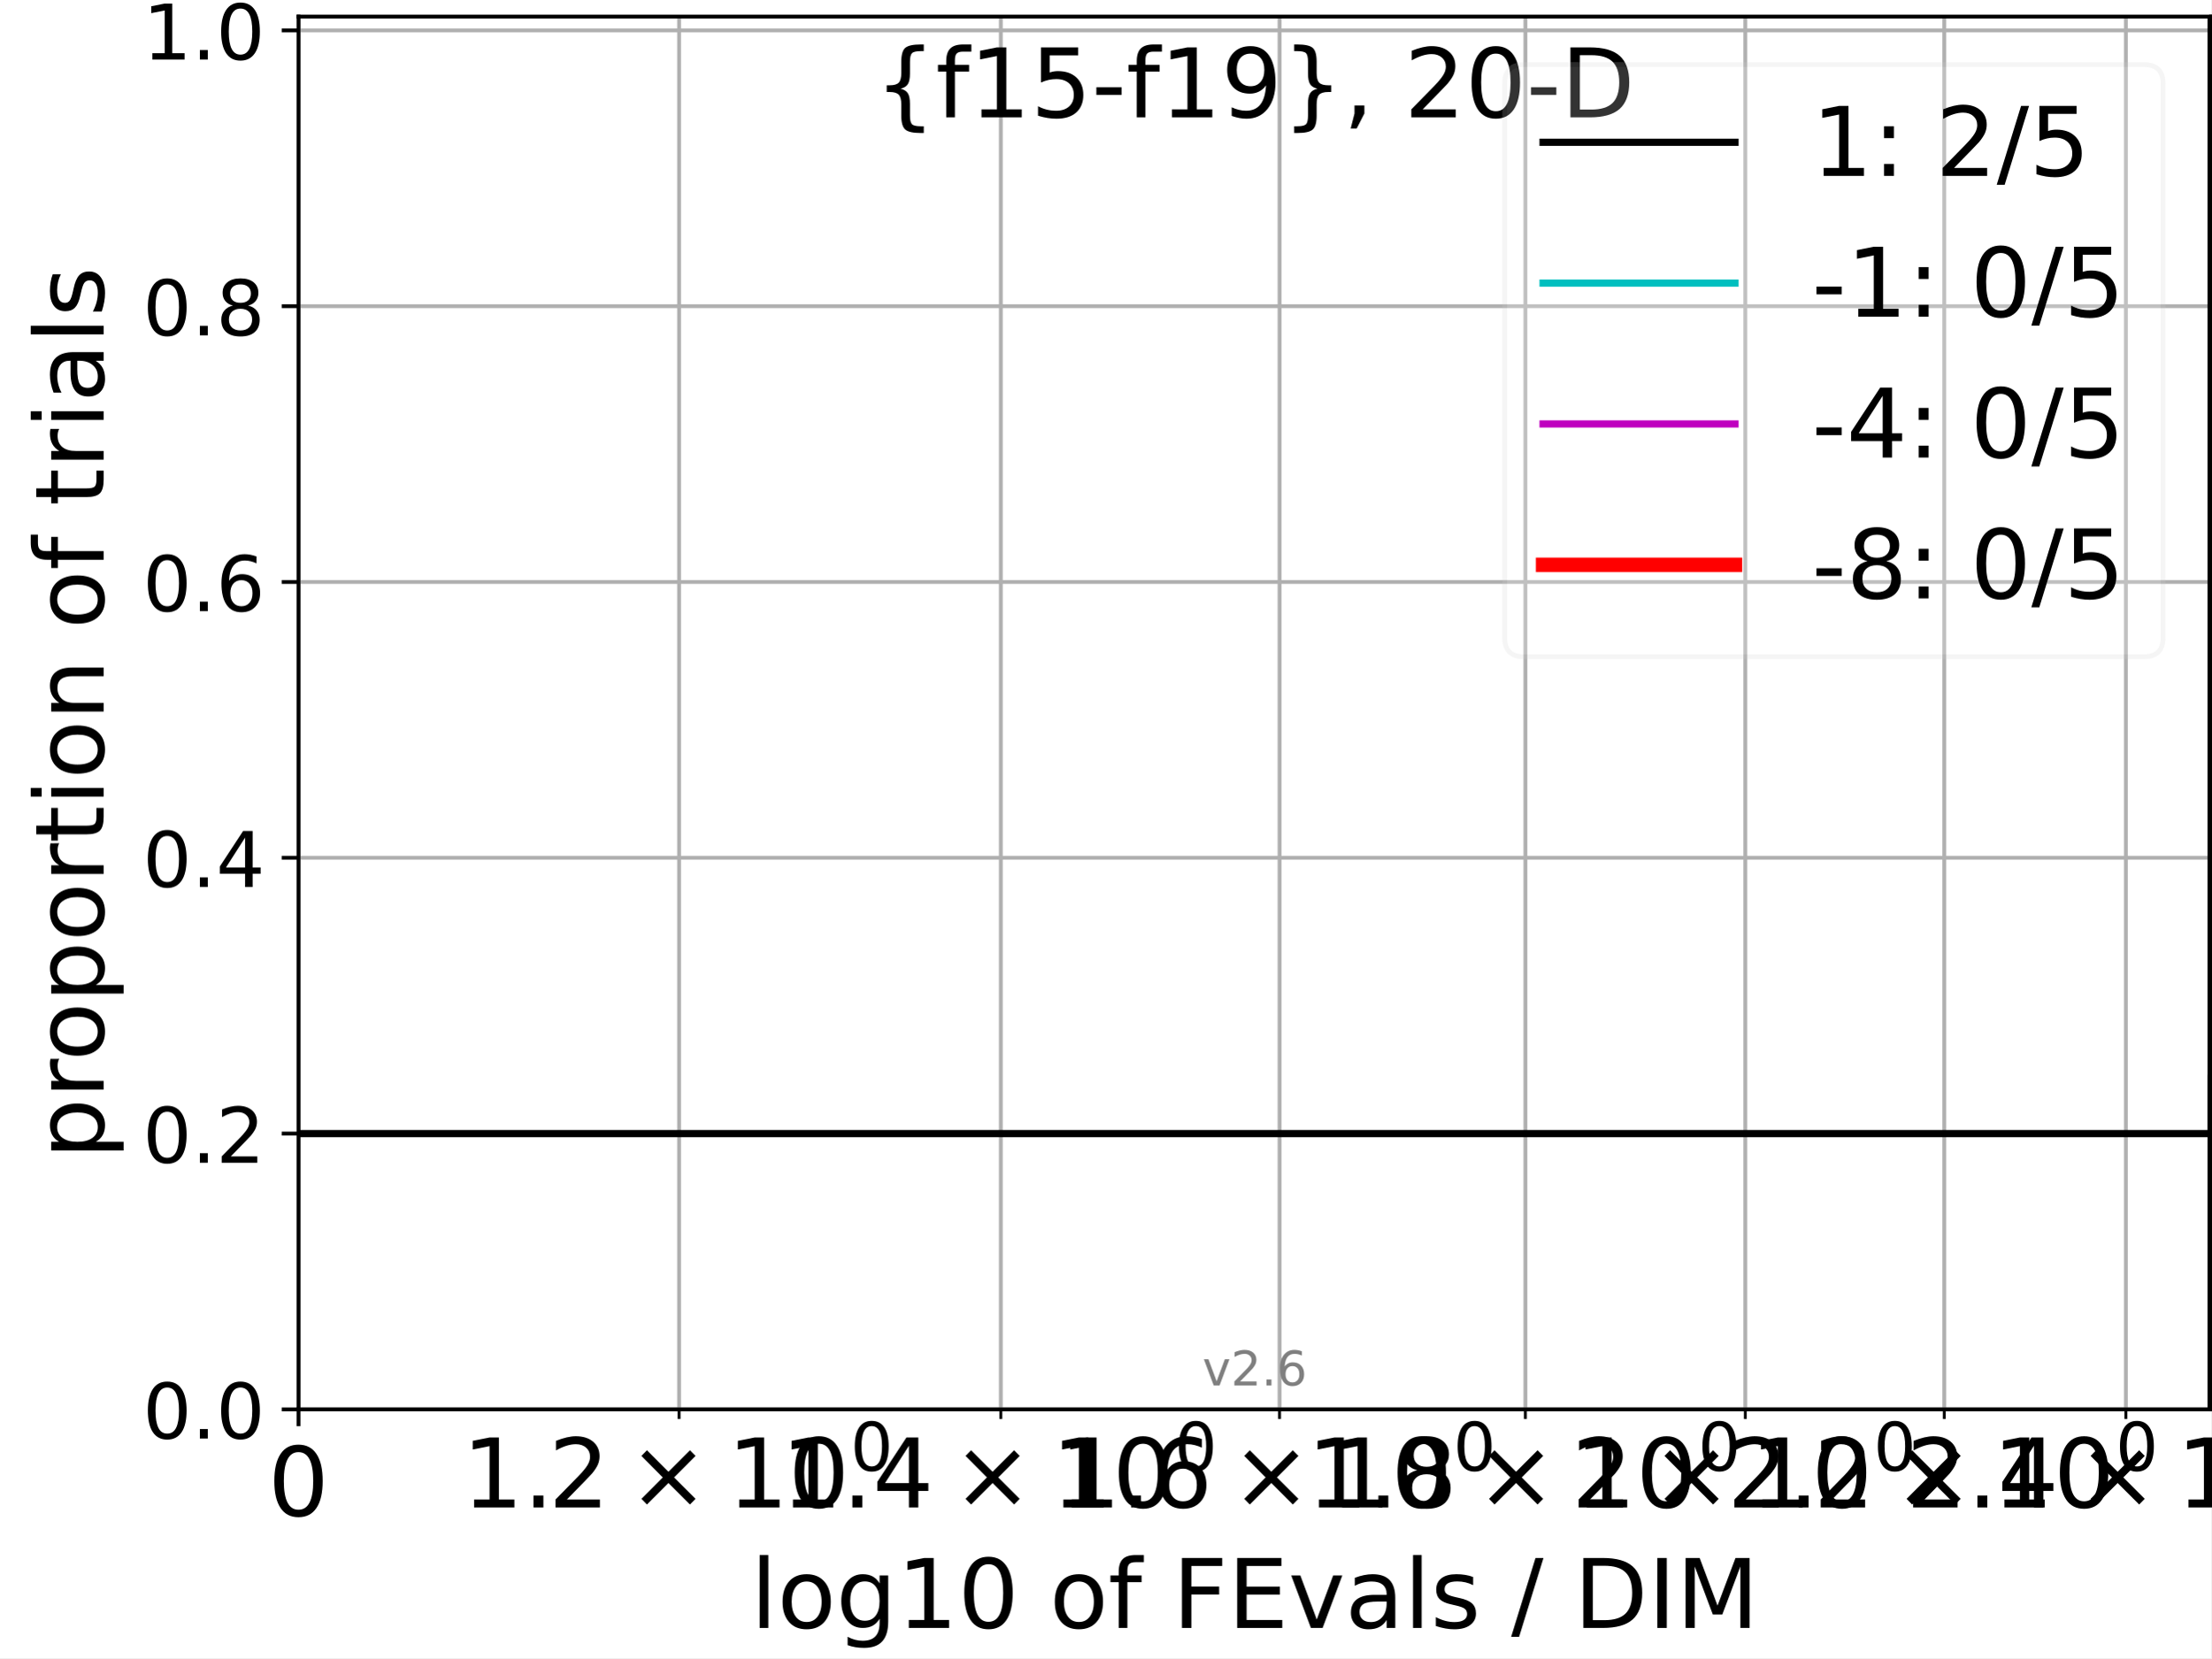
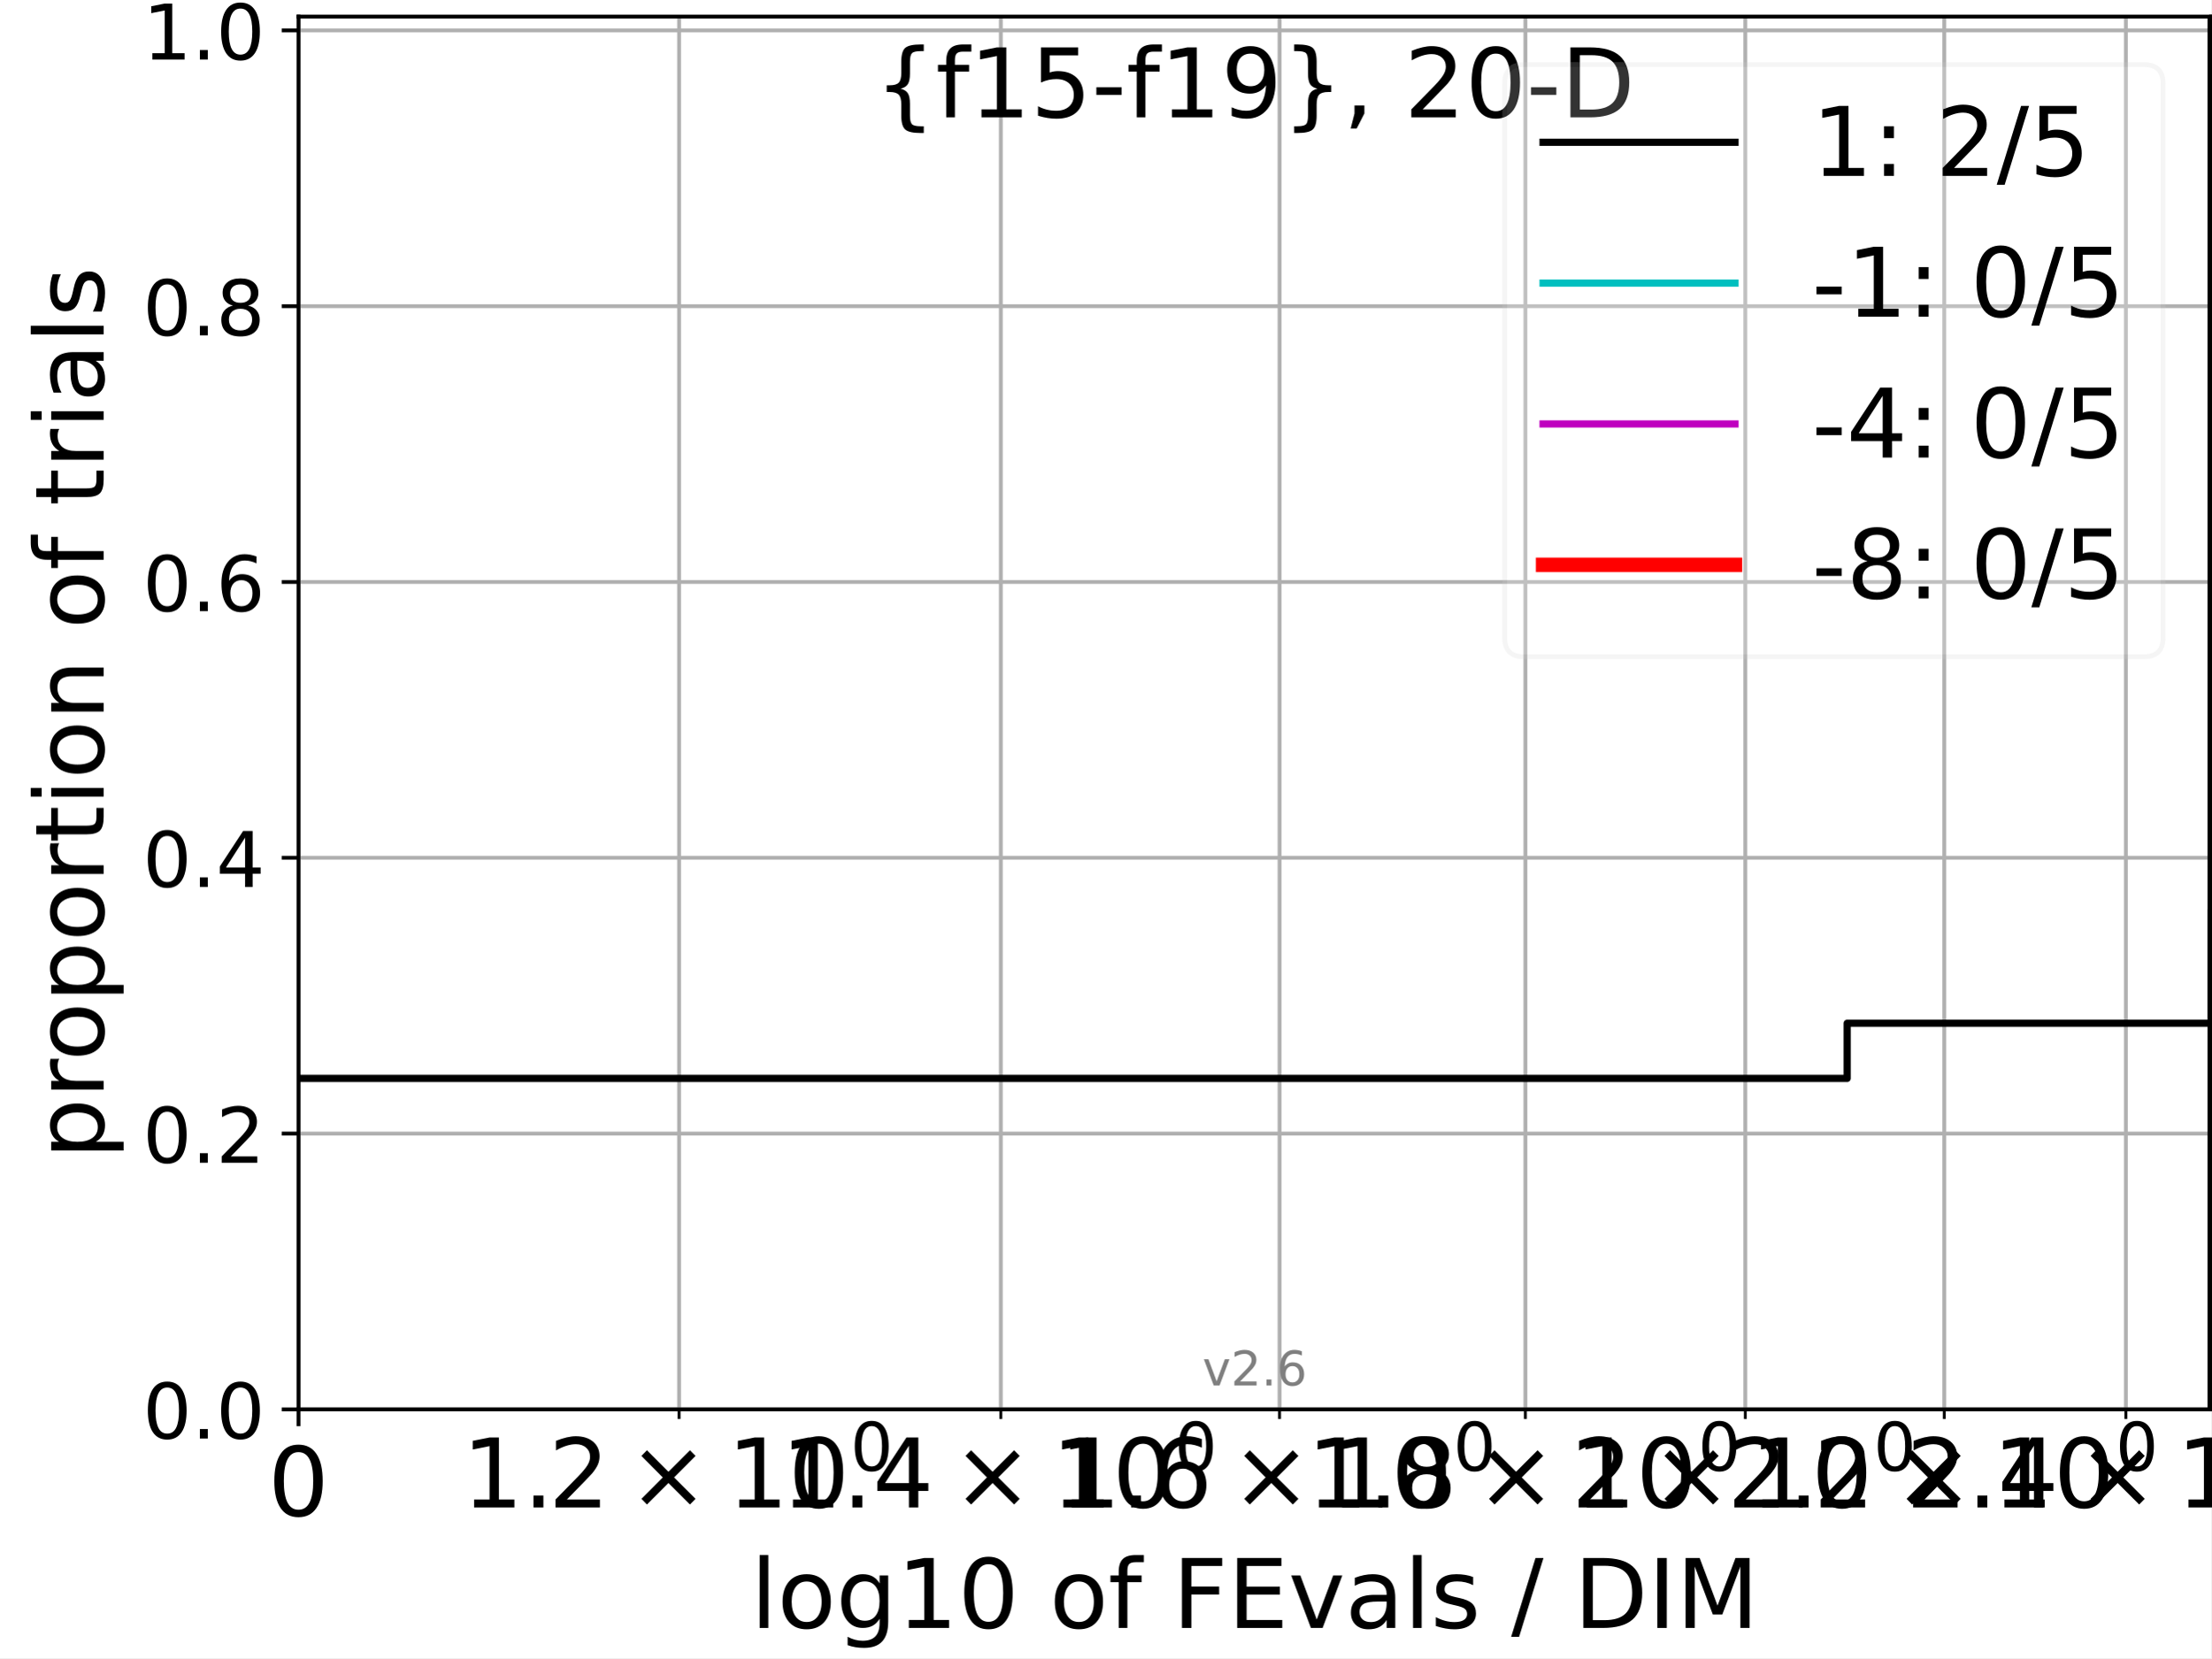
<svg xmlns="http://www.w3.org/2000/svg" xmlns:xlink="http://www.w3.org/1999/xlink" width="460.8pt" height="345.6pt" viewBox="0 0 460.8 345.6" version="1.1">
  <defs>
    <style type="text/css">*{stroke-linejoin: round; stroke-linecap: butt}</style>
  </defs>
  <g id="figure_1">
    <g id="patch_1">
      <path d="M 0 345.6  L 460.8 345.6  L 460.8 0  L 0 0  z " style="fill: #ffffff" />
    </g>
    <g id="axes_1">
      <g id="patch_2">
        <path d="M 62.208 293.76  L 460.8 293.76  L 460.8 3.456  L 62.208 3.456  z " style="fill: #ffffff" />
      </g>
      <g id="line2d_1" />
      <g id="line2d_2" />
      <g id="line2d_3" />
      <g id="line2d_4" />
      <g id="line2d_5" />
      <g id="line2d_6" />
      <g id="line2d_7" />
      <g id="line2d_8" />
      <g id="line2d_9">
-         <path d="M 0 0  " clip-path="url(#pc3b219ffd2)" style="fill: none; stroke: #f5deb3; stroke-width: 1.5; stroke-linecap: square" />
+         <path d="M 0 0  " clip-path="url(#p7eec017174)" style="fill: none; stroke: #f5deb3; stroke-width: 1.5; stroke-linecap: square" />
      </g>
      <g id="line2d_10" />
      <g id="line2d_11" />
      <g id="line2d_12" />
      <g id="line2d_13" />
      <g id="line2d_14" />
      <g id="line2d_15" />
      <g id="line2d_16" />
      <g id="line2d_17" />
      <g id="line2d_18" />
      <g id="line2d_19" />
      <g id="line2d_20" />
      <g id="line2d_21" />
      <g id="line2d_22" />
      <g id="line2d_23" />
      <g id="line2d_24">
-         <path d="M 0 0  " clip-path="url(#pc3b219ffd2)" style="fill: none; stroke: #f5deb3; stroke-width: 1.5; stroke-linecap: square" />
+         <path d="M 0 0  " clip-path="url(#p7eec017174)" style="fill: none; stroke: #f5deb3; stroke-width: 1.5; stroke-linecap: square" />
      </g>
      <g id="line2d_25">
-         <path clip-path="url(#pc3b219ffd2)" style="fill: none; stroke: #f5deb3; stroke-width: 1.5; stroke-linecap: square" />
+         <path clip-path="url(#p7eec017174)" style="fill: none; stroke: #f5deb3; stroke-width: 1.5; stroke-linecap: square" />
      </g>
      <g id="line2d_26">
-         <path clip-path="url(#pc3b219ffd2)" style="fill: none; stroke: #f5deb3; stroke-width: 1.5; stroke-linecap: square" />
+         <path clip-path="url(#p7eec017174)" style="fill: none; stroke: #f5deb3; stroke-width: 1.5; stroke-linecap: square" />
      </g>
      <g id="line2d_27" />
      <g id="line2d_28">
-         <path clip-path="url(#pc3b219ffd2)" style="fill: none; stroke: #f5deb3; stroke-width: 1.5; stroke-linecap: square" />
+         <path clip-path="url(#p7eec017174)" style="fill: none; stroke: #f5deb3; stroke-width: 1.5; stroke-linecap: square" />
      </g>
      <g id="line2d_29" />
      <g id="line2d_30" />
      <g id="matplotlib.axis_1">
        <g id="xtick_1">
          <g id="line2d_31">
-             <path d="M 62.208 293.76  L 62.208 3.456  " clip-path="url(#pc3b219ffd2)" style="fill: none; stroke: #b0b0b0; stroke-width: 0.8; stroke-linecap: square" />
+             <path d="M 62.208 293.76  L 62.208 3.456  " clip-path="url(#p7eec017174)" style="fill: none; stroke: #b0b0b0; stroke-width: 0.8; stroke-linecap: square" />
          </g>
          <g id="line2d_32">
            <defs>
-               <path id="mdf47b590d9" d="M 0 0  L 0 3.5  " style="stroke: #000000; stroke-width: 0.8" />
+               <path id="maf94a64041" d="M 0 0  L 0 3.5  " style="stroke: #000000; stroke-width: 0.8" />
            </defs>
            <g>
-               <use xlink:href="#mdf47b590d9" x="62.208" y="293.76" style="stroke: #000000; stroke-width: 0.8" />
+               <use xlink:href="#maf94a64041" x="62.208" y="293.76" style="stroke: #000000; stroke-width: 0.8" />
            </g>
          </g>
          <g id="text_1">
            <g transform="translate(55.8455 315.9569)scale(0.2 -0.2)">
              <defs>
                <path id="DejaVuSans-30" d="M 2034 4250  Q 1547 4250 1301 3770  Q 1056 3291 1056 2328  Q 1056 1369 1301 889  Q 1547 409 2034 409  Q 2525 409 2770 889  Q 3016 1369 3016 2328  Q 3016 3291 2770 3770  Q 2525 4250 2034 4250  z M 2034 4750  Q 2819 4750 3233 4129  Q 3647 3509 3647 2328  Q 3647 1150 3233 529  Q 2819 -91 2034 -91  Q 1250 -91 836 529  Q 422 1150 422 2328  Q 422 3509 836 4129  Q 1250 4750 2034 4750  z " transform="scale(0.015625)" />
              </defs>
              <use xlink:href="#DejaVuSans-30" />
            </g>
          </g>
        </g>
        <g id="xtick_2">
          <g id="line2d_33">
-             <path d="M 141.519 293.76  L 141.519 3.456  " clip-path="url(#pc3b219ffd2)" style="fill: none; stroke: #b0b0b0; stroke-width: 0.8; stroke-linecap: square" />
+             <path d="M 141.519 293.76  L 141.519 3.456  " clip-path="url(#p7eec017174)" style="fill: none; stroke: #b0b0b0; stroke-width: 0.8; stroke-linecap: square" />
          </g>
          <g id="line2d_34">
            <defs>
-               <path id="m19887f400e" d="M 0 0  L 0 2  " style="stroke: #000000; stroke-width: 0.6" />
+               <path id="m5fc8585d6a" d="M 0 0  L 0 2  " style="stroke: #000000; stroke-width: 0.6" />
            </defs>
            <g>
-               <use xlink:href="#m19887f400e" x="141.519" y="293.76" style="stroke: #000000; stroke-width: 0.6" />
+               <use xlink:href="#m5fc8585d6a" x="141.519" y="293.76" style="stroke: #000000; stroke-width: 0.6" />
            </g>
          </g>
          <g id="text_2">
            <g transform="translate(96.31898 314.3569)scale(0.2 -0.2)">
              <defs>
                <path id="DejaVuSans-31" d="M 794 531  L 1825 531  L 1825 4091  L 703 3866  L 703 4441  L 1819 4666  L 2450 4666  L 2450 531  L 3481 531  L 3481 0  L 794 0  L 794 531  z " transform="scale(0.015625)" />
                <path id="DejaVuSans-2e" d="M 684 794  L 1344 794  L 1344 0  L 684 0  L 684 794  z " transform="scale(0.015625)" />
                <path id="DejaVuSans-32" d="M 1228 531  L 3431 531  L 3431 0  L 469 0  L 469 531  Q 828 903 1448 1529  Q 2069 2156 2228 2338  Q 2531 2678 2651 2914  Q 2772 3150 2772 3378  Q 2772 3750 2511 3984  Q 2250 4219 1831 4219  Q 1534 4219 1204 4116  Q 875 4013 500 3803  L 500 4441  Q 881 4594 1212 4672  Q 1544 4750 1819 4750  Q 2544 4750 2975 4387  Q 3406 4025 3406 3419  Q 3406 3131 3298 2873  Q 3191 2616 2906 2266  Q 2828 2175 2409 1742  Q 1991 1309 1228 531  z " transform="scale(0.015625)" />
                <path id="DejaVuSans-d7" d="M 4488 3438  L 3059 2003  L 4488 575  L 4116 197  L 2681 1631  L 1247 197  L 878 575  L 2303 2003  L 878 3438  L 1247 3816  L 2681 2381  L 4116 3816  L 4488 3438  z " transform="scale(0.015625)" />
              </defs>
              <use xlink:href="#DejaVuSans-31" transform="translate(0 0.765625)" />
              <use xlink:href="#DejaVuSans-2e" transform="translate(63.62305 0.765625)" />
              <use xlink:href="#DejaVuSans-32" transform="translate(89.91016 0.765625)" />
              <use xlink:href="#DejaVuSans-d7" transform="translate(173.0156 0.765625)" />
              <use xlink:href="#DejaVuSans-31" transform="translate(276.2871 0.765625)" />
              <use xlink:href="#DejaVuSans-30" transform="translate(339.9102 0.765625)" />
              <use xlink:href="#DejaVuSans-30" transform="translate(404.4902 39.04688)scale(0.7)" />
            </g>
          </g>
        </g>
        <g id="xtick_3">
          <g id="line2d_35">
-             <path d="M 208.575 293.76  L 208.575 3.456  " clip-path="url(#pc3b219ffd2)" style="fill: none; stroke: #b0b0b0; stroke-width: 0.8; stroke-linecap: square" />
+             <path d="M 208.575 293.76  L 208.575 3.456  " clip-path="url(#p7eec017174)" style="fill: none; stroke: #b0b0b0; stroke-width: 0.8; stroke-linecap: square" />
          </g>
          <g id="line2d_36">
            <g>
-               <use xlink:href="#m19887f400e" x="208.575" y="293.76" style="stroke: #000000; stroke-width: 0.6" />
+               <use xlink:href="#m5fc8585d6a" x="208.575" y="293.76" style="stroke: #000000; stroke-width: 0.6" />
            </g>
          </g>
          <g id="text_3">
            <g transform="translate(162.7755 314.3569)scale(0.2 -0.2)">
              <defs>
                <path id="DejaVuSans-34" d="M 2419 4116  L 825 1625  L 2419 1625  L 2419 4116  z M 2253 4666  L 3047 4666  L 3047 1625  L 3713 1625  L 3713 1100  L 3047 1100  L 3047 0  L 2419 0  L 2419 1100  L 313 1100  L 313 1709  L 2253 4666  z " transform="scale(0.015625)" />
              </defs>
              <use xlink:href="#DejaVuSans-31" transform="translate(0 0.765625)" />
              <use xlink:href="#DejaVuSans-2e" transform="translate(63.62305 0.765625)" />
              <use xlink:href="#DejaVuSans-34" transform="translate(95.41016 0.765625)" />
              <use xlink:href="#DejaVuSans-d7" transform="translate(178.5156 0.765625)" />
              <use xlink:href="#DejaVuSans-31" transform="translate(281.7871 0.765625)" />
              <use xlink:href="#DejaVuSans-30" transform="translate(345.4102 0.765625)" />
              <use xlink:href="#DejaVuSans-30" transform="translate(409.9902 39.04688)scale(0.7)" />
            </g>
          </g>
        </g>
        <g id="xtick_4">
          <g id="line2d_37">
-             <path d="M 266.662 293.76  L 266.662 3.456  " clip-path="url(#pc3b219ffd2)" style="fill: none; stroke: #b0b0b0; stroke-width: 0.8; stroke-linecap: square" />
+             <path d="M 266.662 293.76  L 266.662 3.456  " clip-path="url(#p7eec017174)" style="fill: none; stroke: #b0b0b0; stroke-width: 0.8; stroke-linecap: square" />
          </g>
          <g id="line2d_38">
            <g>
-               <use xlink:href="#m19887f400e" x="266.662" y="293.76" style="stroke: #000000; stroke-width: 0.6" />
+               <use xlink:href="#m5fc8585d6a" x="266.662" y="293.76" style="stroke: #000000; stroke-width: 0.6" />
            </g>
          </g>
          <g id="text_4">
            <g transform="translate(220.8624 314.3569)scale(0.2 -0.2)">
              <defs>
                <path id="DejaVuSans-36" d="M 2113 2584  Q 1688 2584 1439 2293  Q 1191 2003 1191 1497  Q 1191 994 1439 701  Q 1688 409 2113 409  Q 2538 409 2786 701  Q 3034 994 3034 1497  Q 3034 2003 2786 2293  Q 2538 2584 2113 2584  z M 3366 4563  L 3366 3988  Q 3128 4100 2886 4159  Q 2644 4219 2406 4219  Q 1781 4219 1451 3797  Q 1122 3375 1075 2522  Q 1259 2794 1537 2939  Q 1816 3084 2150 3084  Q 2853 3084 3261 2657  Q 3669 2231 3669 1497  Q 3669 778 3244 343  Q 2819 -91 2113 -91  Q 1303 -91 875 529  Q 447 1150 447 2328  Q 447 3434 972 4092  Q 1497 4750 2381 4750  Q 2619 4750 2861 4703  Q 3103 4656 3366 4563  z " transform="scale(0.015625)" />
              </defs>
              <use xlink:href="#DejaVuSans-31" transform="translate(0 0.765625)" />
              <use xlink:href="#DejaVuSans-2e" transform="translate(63.62305 0.765625)" />
              <use xlink:href="#DejaVuSans-36" transform="translate(95.41016 0.765625)" />
              <use xlink:href="#DejaVuSans-d7" transform="translate(178.5156 0.765625)" />
              <use xlink:href="#DejaVuSans-31" transform="translate(281.7871 0.765625)" />
              <use xlink:href="#DejaVuSans-30" transform="translate(345.4102 0.765625)" />
              <use xlink:href="#DejaVuSans-30" transform="translate(409.9902 39.04688)scale(0.7)" />
            </g>
          </g>
        </g>
        <g id="xtick_5">
          <g id="line2d_39">
-             <path d="M 317.899 293.76  L 317.899 3.456  " clip-path="url(#pc3b219ffd2)" style="fill: none; stroke: #b0b0b0; stroke-width: 0.8; stroke-linecap: square" />
+             <path d="M 317.899 293.76  L 317.899 3.456  " clip-path="url(#p7eec017174)" style="fill: none; stroke: #b0b0b0; stroke-width: 0.8; stroke-linecap: square" />
          </g>
          <g id="line2d_40">
            <g>
-               <use xlink:href="#m19887f400e" x="317.899" y="293.76" style="stroke: #000000; stroke-width: 0.6" />
+               <use xlink:href="#m5fc8585d6a" x="317.899" y="293.76" style="stroke: #000000; stroke-width: 0.6" />
            </g>
          </g>
          <g id="text_5">
            <g transform="translate(272.3987 314.3569)scale(0.2 -0.2)">
              <defs>
                <path id="DejaVuSans-38" d="M 2034 2216  Q 1584 2216 1326 1975  Q 1069 1734 1069 1313  Q 1069 891 1326 650  Q 1584 409 2034 409  Q 2484 409 2743 651  Q 3003 894 3003 1313  Q 3003 1734 2745 1975  Q 2488 2216 2034 2216  z M 1403 2484  Q 997 2584 770 2862  Q 544 3141 544 3541  Q 544 4100 942 4425  Q 1341 4750 2034 4750  Q 2731 4750 3128 4425  Q 3525 4100 3525 3541  Q 3525 3141 3298 2862  Q 3072 2584 2669 2484  Q 3125 2378 3379 2068  Q 3634 1759 3634 1313  Q 3634 634 3220 271  Q 2806 -91 2034 -91  Q 1263 -91 848 271  Q 434 634 434 1313  Q 434 1759 690 2068  Q 947 2378 1403 2484  z M 1172 3481  Q 1172 3119 1398 2916  Q 1625 2713 2034 2713  Q 2441 2713 2670 2916  Q 2900 3119 2900 3481  Q 2900 3844 2670 4047  Q 2441 4250 2034 4250  Q 1625 4250 1398 4047  Q 1172 3844 1172 3481  z " transform="scale(0.015625)" />
              </defs>
              <use xlink:href="#DejaVuSans-31" transform="translate(0 0.765625)" />
              <use xlink:href="#DejaVuSans-2e" transform="translate(63.62305 0.765625)" />
              <use xlink:href="#DejaVuSans-38" transform="translate(92.78516 0.765625)" />
              <use xlink:href="#DejaVuSans-d7" transform="translate(175.8906 0.765625)" />
              <use xlink:href="#DejaVuSans-31" transform="translate(279.1621 0.765625)" />
              <use xlink:href="#DejaVuSans-30" transform="translate(342.7852 0.765625)" />
              <use xlink:href="#DejaVuSans-30" transform="translate(407.3652 39.04688)scale(0.7)" />
            </g>
          </g>
        </g>
        <g id="xtick_6">
          <g id="line2d_41">
-             <path d="M 363.731 293.76  L 363.731 3.456  " clip-path="url(#pc3b219ffd2)" style="fill: none; stroke: #b0b0b0; stroke-width: 0.8; stroke-linecap: square" />
+             <path d="M 363.731 293.76  L 363.731 3.456  " clip-path="url(#p7eec017174)" style="fill: none; stroke: #b0b0b0; stroke-width: 0.8; stroke-linecap: square" />
          </g>
          <g id="line2d_42">
            <g>
-               <use xlink:href="#m19887f400e" x="363.731" y="293.76" style="stroke: #000000; stroke-width: 0.6" />
+               <use xlink:href="#m5fc8585d6a" x="363.731" y="293.76" style="stroke: #000000; stroke-width: 0.6" />
            </g>
          </g>
          <g id="text_6">
            <g transform="translate(327.5312 314.3569)scale(0.2 -0.2)">
              <use xlink:href="#DejaVuSans-32" transform="translate(0 0.765625)" />
              <use xlink:href="#DejaVuSans-d7" transform="translate(83.10547 0.765625)" />
              <use xlink:href="#DejaVuSans-31" transform="translate(186.377 0.765625)" />
              <use xlink:href="#DejaVuSans-30" transform="translate(250 0.765625)" />
              <use xlink:href="#DejaVuSans-30" transform="translate(314.5801 39.04688)scale(0.7)" />
            </g>
          </g>
        </g>
        <g id="xtick_7">
          <g id="line2d_43">
-             <path d="M 405.192 293.76  L 405.192 3.456  " clip-path="url(#pc3b219ffd2)" style="fill: none; stroke: #b0b0b0; stroke-width: 0.8; stroke-linecap: square" />
+             <path d="M 405.192 293.76  L 405.192 3.456  " clip-path="url(#p7eec017174)" style="fill: none; stroke: #b0b0b0; stroke-width: 0.8; stroke-linecap: square" />
          </g>
          <g id="line2d_44">
            <g>
-               <use xlink:href="#m19887f400e" x="405.192" y="293.76" style="stroke: #000000; stroke-width: 0.6" />
+               <use xlink:href="#m5fc8585d6a" x="405.192" y="293.76" style="stroke: #000000; stroke-width: 0.6" />
            </g>
          </g>
          <g id="text_7">
            <g transform="translate(359.9917 314.3569)scale(0.2 -0.2)">
              <use xlink:href="#DejaVuSans-32" transform="translate(0 0.765625)" />
              <use xlink:href="#DejaVuSans-2e" transform="translate(63.62305 0.765625)" />
              <use xlink:href="#DejaVuSans-32" transform="translate(89.91016 0.765625)" />
              <use xlink:href="#DejaVuSans-d7" transform="translate(173.0156 0.765625)" />
              <use xlink:href="#DejaVuSans-31" transform="translate(276.2871 0.765625)" />
              <use xlink:href="#DejaVuSans-30" transform="translate(339.9102 0.765625)" />
              <use xlink:href="#DejaVuSans-30" transform="translate(404.4902 39.04688)scale(0.7)" />
            </g>
          </g>
        </g>
        <g id="xtick_8">
          <g id="line2d_45">
-             <path d="M 443.042 293.76  L 443.042 3.456  " clip-path="url(#pc3b219ffd2)" style="fill: none; stroke: #b0b0b0; stroke-width: 0.8; stroke-linecap: square" />
+             <path d="M 443.042 293.76  L 443.042 3.456  " clip-path="url(#p7eec017174)" style="fill: none; stroke: #b0b0b0; stroke-width: 0.8; stroke-linecap: square" />
          </g>
          <g id="line2d_46">
            <g>
-               <use xlink:href="#m19887f400e" x="443.042" y="293.76" style="stroke: #000000; stroke-width: 0.6" />
+               <use xlink:href="#m5fc8585d6a" x="443.042" y="293.76" style="stroke: #000000; stroke-width: 0.6" />
            </g>
          </g>
          <g id="text_8">
            <g transform="translate(397.2422 314.3569)scale(0.2 -0.2)">
              <use xlink:href="#DejaVuSans-32" transform="translate(0 0.765625)" />
              <use xlink:href="#DejaVuSans-2e" transform="translate(63.62305 0.765625)" />
              <use xlink:href="#DejaVuSans-34" transform="translate(95.41016 0.765625)" />
              <use xlink:href="#DejaVuSans-d7" transform="translate(178.5156 0.765625)" />
              <use xlink:href="#DejaVuSans-31" transform="translate(281.7871 0.765625)" />
              <use xlink:href="#DejaVuSans-30" transform="translate(345.4102 0.765625)" />
              <use xlink:href="#DejaVuSans-30" transform="translate(409.9902 39.04688)scale(0.7)" />
            </g>
          </g>
        </g>
        <g id="text_9">
          <g transform="translate(156.4306 339.3131)scale(0.2 -0.2)">
            <defs>
              <path id="DejaVuSans-6c" d="M 603 4863  L 1178 4863  L 1178 0  L 603 0  L 603 4863  z " transform="scale(0.015625)" />
              <path id="DejaVuSans-6f" d="M 1959 3097  Q 1497 3097 1228 2736  Q 959 2375 959 1747  Q 959 1119 1226 758  Q 1494 397 1959 397  Q 2419 397 2687 759  Q 2956 1122 2956 1747  Q 2956 2369 2687 2733  Q 2419 3097 1959 3097  z M 1959 3584  Q 2709 3584 3137 3096  Q 3566 2609 3566 1747  Q 3566 888 3137 398  Q 2709 -91 1959 -91  Q 1206 -91 779 398  Q 353 888 353 1747  Q 353 2609 779 3096  Q 1206 3584 1959 3584  z " transform="scale(0.015625)" />
              <path id="DejaVuSans-67" d="M 2906 1791  Q 2906 2416 2648 2759  Q 2391 3103 1925 3103  Q 1463 3103 1205 2759  Q 947 2416 947 1791  Q 947 1169 1205 825  Q 1463 481 1925 481  Q 2391 481 2648 825  Q 2906 1169 2906 1791  z M 3481 434  Q 3481 -459 3084 -895  Q 2688 -1331 1869 -1331  Q 1566 -1331 1297 -1286  Q 1028 -1241 775 -1147  L 775 -588  Q 1028 -725 1275 -790  Q 1522 -856 1778 -856  Q 2344 -856 2625 -561  Q 2906 -266 2906 331  L 2906 616  Q 2728 306 2450 153  Q 2172 0 1784 0  Q 1141 0 747 490  Q 353 981 353 1791  Q 353 2603 747 3093  Q 1141 3584 1784 3584  Q 2172 3584 2450 3431  Q 2728 3278 2906 2969  L 2906 3500  L 3481 3500  L 3481 434  z " transform="scale(0.015625)" />
              <path id="DejaVuSans-20" transform="scale(0.015625)" />
              <path id="DejaVuSans-66" d="M 2375 4863  L 2375 4384  L 1825 4384  Q 1516 4384 1395 4259  Q 1275 4134 1275 3809  L 1275 3500  L 2222 3500  L 2222 3053  L 1275 3053  L 1275 0  L 697 0  L 697 3053  L 147 3053  L 147 3500  L 697 3500  L 697 3744  Q 697 4328 969 4595  Q 1241 4863 1831 4863  L 2375 4863  z " transform="scale(0.015625)" />
              <path id="DejaVuSans-46" d="M 628 4666  L 3309 4666  L 3309 4134  L 1259 4134  L 1259 2759  L 3109 2759  L 3109 2228  L 1259 2228  L 1259 0  L 628 0  L 628 4666  z " transform="scale(0.015625)" />
              <path id="DejaVuSans-45" d="M 628 4666  L 3578 4666  L 3578 4134  L 1259 4134  L 1259 2753  L 3481 2753  L 3481 2222  L 1259 2222  L 1259 531  L 3634 531  L 3634 0  L 628 0  L 628 4666  z " transform="scale(0.015625)" />
              <path id="DejaVuSans-76" d="M 191 3500  L 800 3500  L 1894 563  L 2988 3500  L 3597 3500  L 2284 0  L 1503 0  L 191 3500  z " transform="scale(0.015625)" />
              <path id="DejaVuSans-61" d="M 2194 1759  Q 1497 1759 1228 1600  Q 959 1441 959 1056  Q 959 750 1161 570  Q 1363 391 1709 391  Q 2188 391 2477 730  Q 2766 1069 2766 1631  L 2766 1759  L 2194 1759  z M 3341 1997  L 3341 0  L 2766 0  L 2766 531  Q 2569 213 2275 61  Q 1981 -91 1556 -91  Q 1019 -91 701 211  Q 384 513 384 1019  Q 384 1609 779 1909  Q 1175 2209 1959 2209  L 2766 2209  L 2766 2266  Q 2766 2663 2505 2880  Q 2244 3097 1772 3097  Q 1472 3097 1187 3025  Q 903 2953 641 2809  L 641 3341  Q 956 3463 1253 3523  Q 1550 3584 1831 3584  Q 2591 3584 2966 3190  Q 3341 2797 3341 1997  z " transform="scale(0.015625)" />
              <path id="DejaVuSans-73" d="M 2834 3397  L 2834 2853  Q 2591 2978 2328 3040  Q 2066 3103 1784 3103  Q 1356 3103 1142 2972  Q 928 2841 928 2578  Q 928 2378 1081 2264  Q 1234 2150 1697 2047  L 1894 2003  Q 2506 1872 2764 1633  Q 3022 1394 3022 966  Q 3022 478 2636 193  Q 2250 -91 1575 -91  Q 1294 -91 989 -36  Q 684 19 347 128  L 347 722  Q 666 556 975 473  Q 1284 391 1588 391  Q 1994 391 2212 530  Q 2431 669 2431 922  Q 2431 1156 2273 1281  Q 2116 1406 1581 1522  L 1381 1569  Q 847 1681 609 1914  Q 372 2147 372 2553  Q 372 3047 722 3315  Q 1072 3584 1716 3584  Q 2034 3584 2315 3537  Q 2597 3491 2834 3397  z " transform="scale(0.015625)" />
              <path id="DejaVuSans-2f" d="M 1625 4666  L 2156 4666  L 531 -594  L 0 -594  L 1625 4666  z " transform="scale(0.015625)" />
              <path id="DejaVuSans-44" d="M 1259 4147  L 1259 519  L 2022 519  Q 2988 519 3436 956  Q 3884 1394 3884 2338  Q 3884 3275 3436 3711  Q 2988 4147 2022 4147  L 1259 4147  z M 628 4666  L 1925 4666  Q 3281 4666 3915 4102  Q 4550 3538 4550 2338  Q 4550 1131 3912 565  Q 3275 0 1925 0  L 628 0  L 628 4666  z " transform="scale(0.015625)" />
              <path id="DejaVuSans-49" d="M 628 4666  L 1259 4666  L 1259 0  L 628 0  L 628 4666  z " transform="scale(0.015625)" />
              <path id="DejaVuSans-4d" d="M 628 4666  L 1569 4666  L 2759 1491  L 3956 4666  L 4897 4666  L 4897 0  L 4281 0  L 4281 4097  L 3078 897  L 2444 897  L 1241 4097  L 1241 0  L 628 0  L 628 4666  z " transform="scale(0.015625)" />
            </defs>
            <use xlink:href="#DejaVuSans-6c" />
            <use xlink:href="#DejaVuSans-6f" x="27.783" />
            <use xlink:href="#DejaVuSans-67" x="88.965" />
            <use xlink:href="#DejaVuSans-31" x="152.441" />
            <use xlink:href="#DejaVuSans-30" x="216.064" />
            <use xlink:href="#DejaVuSans-20" x="279.688" />
            <use xlink:href="#DejaVuSans-6f" x="311.475" />
            <use xlink:href="#DejaVuSans-66" x="372.656" />
            <use xlink:href="#DejaVuSans-20" x="407.861" />
            <use xlink:href="#DejaVuSans-46" x="439.648" />
            <use xlink:href="#DejaVuSans-45" x="497.168" />
            <use xlink:href="#DejaVuSans-76" x="560.352" />
            <use xlink:href="#DejaVuSans-61" x="619.531" />
            <use xlink:href="#DejaVuSans-6c" x="680.811" />
            <use xlink:href="#DejaVuSans-73" x="708.594" />
            <use xlink:href="#DejaVuSans-20" x="760.693" />
            <use xlink:href="#DejaVuSans-2f" x="792.48" />
            <use xlink:href="#DejaVuSans-20" x="826.172" />
            <use xlink:href="#DejaVuSans-44" x="857.959" />
            <use xlink:href="#DejaVuSans-49" x="934.961" />
            <use xlink:href="#DejaVuSans-4d" x="964.453" />
          </g>
        </g>
      </g>
      <g id="matplotlib.axis_2">
        <g id="ytick_1">
          <g id="line2d_47">
-             <path d="M 62.208 293.76  L 460.8 293.76  " clip-path="url(#pc3b219ffd2)" style="fill: none; stroke: #b0b0b0; stroke-width: 0.8; stroke-linecap: square" />
+             <path d="M 62.208 293.76  L 460.8 293.76  " clip-path="url(#p7eec017174)" style="fill: none; stroke: #b0b0b0; stroke-width: 0.8; stroke-linecap: square" />
          </g>
          <g id="line2d_48">
            <defs>
-               <path id="mf92c653ff7" d="M 0 0  L -3.5 0  " style="stroke: #000000; stroke-width: 0.8" />
+               <path id="m751fedf646" d="M 0 0  L -3.5 0  " style="stroke: #000000; stroke-width: 0.8" />
            </defs>
            <g>
-               <use xlink:href="#mf92c653ff7" x="62.208" y="293.76" style="stroke: #000000; stroke-width: 0.8" />
+               <use xlink:href="#m751fedf646" x="62.208" y="293.76" style="stroke: #000000; stroke-width: 0.8" />
            </g>
          </g>
          <g id="text_10">
            <g transform="translate(29.763 299.8388)scale(0.16 -0.16)">
              <use xlink:href="#DejaVuSans-30" />
              <use xlink:href="#DejaVuSans-2e" x="63.623" />
              <use xlink:href="#DejaVuSans-30" x="95.41" />
            </g>
          </g>
        </g>
        <g id="ytick_2">
          <g id="line2d_49">
-             <path d="M 62.208 236.274  L 460.8 236.274  " clip-path="url(#pc3b219ffd2)" style="fill: none; stroke: #b0b0b0; stroke-width: 0.8; stroke-linecap: square" />
+             <path d="M 62.208 236.274  L 460.8 236.274  " clip-path="url(#p7eec017174)" style="fill: none; stroke: #b0b0b0; stroke-width: 0.8; stroke-linecap: square" />
          </g>
          <g id="line2d_50">
            <g>
-               <use xlink:href="#mf92c653ff7" x="62.208" y="236.274" style="stroke: #000000; stroke-width: 0.8" />
+               <use xlink:href="#m751fedf646" x="62.208" y="236.274" style="stroke: #000000; stroke-width: 0.8" />
            </g>
          </g>
          <g id="text_11">
            <g transform="translate(29.763 242.3528)scale(0.16 -0.16)">
              <use xlink:href="#DejaVuSans-30" />
              <use xlink:href="#DejaVuSans-2e" x="63.623" />
              <use xlink:href="#DejaVuSans-32" x="95.41" />
            </g>
          </g>
        </g>
        <g id="ytick_3">
          <g id="line2d_51">
-             <path d="M 62.208 178.788  L 460.8 178.788  " clip-path="url(#pc3b219ffd2)" style="fill: none; stroke: #b0b0b0; stroke-width: 0.8; stroke-linecap: square" />
+             <path d="M 62.208 178.788  L 460.8 178.788  " clip-path="url(#p7eec017174)" style="fill: none; stroke: #b0b0b0; stroke-width: 0.8; stroke-linecap: square" />
          </g>
          <g id="line2d_52">
            <g>
-               <use xlink:href="#mf92c653ff7" x="62.208" y="178.788" style="stroke: #000000; stroke-width: 0.8" />
+               <use xlink:href="#m751fedf646" x="62.208" y="178.788" style="stroke: #000000; stroke-width: 0.8" />
            </g>
          </g>
          <g id="text_12">
            <g transform="translate(29.763 184.8669)scale(0.16 -0.16)">
              <use xlink:href="#DejaVuSans-30" />
              <use xlink:href="#DejaVuSans-2e" x="63.623" />
              <use xlink:href="#DejaVuSans-34" x="95.41" />
            </g>
          </g>
        </g>
        <g id="ytick_4">
          <g id="line2d_53">
-             <path d="M 62.208 121.302  L 460.8 121.302  " clip-path="url(#pc3b219ffd2)" style="fill: none; stroke: #b0b0b0; stroke-width: 0.8; stroke-linecap: square" />
+             <path d="M 62.208 121.302  L 460.8 121.302  " clip-path="url(#p7eec017174)" style="fill: none; stroke: #b0b0b0; stroke-width: 0.8; stroke-linecap: square" />
          </g>
          <g id="line2d_54">
            <g>
-               <use xlink:href="#mf92c653ff7" x="62.208" y="121.302" style="stroke: #000000; stroke-width: 0.8" />
+               <use xlink:href="#m751fedf646" x="62.208" y="121.302" style="stroke: #000000; stroke-width: 0.8" />
            </g>
          </g>
          <g id="text_13">
            <g transform="translate(29.763 127.3809)scale(0.16 -0.16)">
              <use xlink:href="#DejaVuSans-30" />
              <use xlink:href="#DejaVuSans-2e" x="63.623" />
              <use xlink:href="#DejaVuSans-36" x="95.41" />
            </g>
          </g>
        </g>
        <g id="ytick_5">
          <g id="line2d_55">
-             <path d="M 62.208 63.816  L 460.8 63.816  " clip-path="url(#pc3b219ffd2)" style="fill: none; stroke: #b0b0b0; stroke-width: 0.8; stroke-linecap: square" />
+             <path d="M 62.208 63.816  L 460.8 63.816  " clip-path="url(#p7eec017174)" style="fill: none; stroke: #b0b0b0; stroke-width: 0.8; stroke-linecap: square" />
          </g>
          <g id="line2d_56">
            <g>
-               <use xlink:href="#mf92c653ff7" x="62.208" y="63.816" style="stroke: #000000; stroke-width: 0.8" />
+               <use xlink:href="#m751fedf646" x="62.208" y="63.816" style="stroke: #000000; stroke-width: 0.8" />
            </g>
          </g>
          <g id="text_14">
            <g transform="translate(29.763 69.89499)scale(0.16 -0.16)">
              <use xlink:href="#DejaVuSans-30" />
              <use xlink:href="#DejaVuSans-2e" x="63.623" />
              <use xlink:href="#DejaVuSans-38" x="95.41" />
            </g>
          </g>
        </g>
        <g id="ytick_6">
          <g id="line2d_57">
-             <path d="M 62.208 6.33  L 460.8 6.33  " clip-path="url(#pc3b219ffd2)" style="fill: none; stroke: #b0b0b0; stroke-width: 0.8; stroke-linecap: square" />
+             <path d="M 62.208 6.33  L 460.8 6.33  " clip-path="url(#p7eec017174)" style="fill: none; stroke: #b0b0b0; stroke-width: 0.8; stroke-linecap: square" />
          </g>
          <g id="line2d_58">
            <g>
-               <use xlink:href="#mf92c653ff7" x="62.208" y="6.33" style="stroke: #000000; stroke-width: 0.8" />
+               <use xlink:href="#m751fedf646" x="62.208" y="6.33" style="stroke: #000000; stroke-width: 0.8" />
            </g>
          </g>
          <g id="text_15">
            <g transform="translate(29.763 12.40905)scale(0.16 -0.16)">
              <use xlink:href="#DejaVuSans-31" />
              <use xlink:href="#DejaVuSans-2e" x="63.623" />
              <use xlink:href="#DejaVuSans-30" x="95.41" />
            </g>
          </g>
        </g>
        <g id="text_16">
          <g transform="translate(21.60363 241.6142)rotate(-90)scale(0.2 -0.2)">
            <defs>
              <path id="DejaVuSans-70" d="M 1159 525  L 1159 -1331  L 581 -1331  L 581 3500  L 1159 3500  L 1159 2969  Q 1341 3281 1617 3432  Q 1894 3584 2278 3584  Q 2916 3584 3314 3078  Q 3713 2572 3713 1747  Q 3713 922 3314 415  Q 2916 -91 2278 -91  Q 1894 -91 1617 61  Q 1341 213 1159 525  z M 3116 1747  Q 3116 2381 2855 2742  Q 2594 3103 2138 3103  Q 1681 3103 1420 2742  Q 1159 2381 1159 1747  Q 1159 1113 1420 752  Q 1681 391 2138 391  Q 2594 391 2855 752  Q 3116 1113 3116 1747  z " transform="scale(0.015625)" />
              <path id="DejaVuSans-72" d="M 2631 2963  Q 2534 3019 2420 3045  Q 2306 3072 2169 3072  Q 1681 3072 1420 2755  Q 1159 2438 1159 1844  L 1159 0  L 581 0  L 581 3500  L 1159 3500  L 1159 2956  Q 1341 3275 1631 3429  Q 1922 3584 2338 3584  Q 2397 3584 2469 3576  Q 2541 3569 2628 3553  L 2631 2963  z " transform="scale(0.015625)" />
              <path id="DejaVuSans-74" d="M 1172 4494  L 1172 3500  L 2356 3500  L 2356 3053  L 1172 3053  L 1172 1153  Q 1172 725 1289 603  Q 1406 481 1766 481  L 2356 481  L 2356 0  L 1766 0  Q 1100 0 847 248  Q 594 497 594 1153  L 594 3053  L 172 3053  L 172 3500  L 594 3500  L 594 4494  L 1172 4494  z " transform="scale(0.015625)" />
              <path id="DejaVuSans-69" d="M 603 3500  L 1178 3500  L 1178 0  L 603 0  L 603 3500  z M 603 4863  L 1178 4863  L 1178 4134  L 603 4134  L 603 4863  z " transform="scale(0.015625)" />
              <path id="DejaVuSans-6e" d="M 3513 2113  L 3513 0  L 2938 0  L 2938 2094  Q 2938 2591 2744 2837  Q 2550 3084 2163 3084  Q 1697 3084 1428 2787  Q 1159 2491 1159 1978  L 1159 0  L 581 0  L 581 3500  L 1159 3500  L 1159 2956  Q 1366 3272 1645 3428  Q 1925 3584 2291 3584  Q 2894 3584 3203 3211  Q 3513 2838 3513 2113  z " transform="scale(0.015625)" />
            </defs>
            <use xlink:href="#DejaVuSans-70" />
            <use xlink:href="#DejaVuSans-72" x="63.477" />
            <use xlink:href="#DejaVuSans-6f" x="102.34" />
            <use xlink:href="#DejaVuSans-70" x="163.521" />
            <use xlink:href="#DejaVuSans-6f" x="226.998" />
            <use xlink:href="#DejaVuSans-72" x="288.18" />
            <use xlink:href="#DejaVuSans-74" x="329.293" />
            <use xlink:href="#DejaVuSans-69" x="368.502" />
            <use xlink:href="#DejaVuSans-6f" x="396.285" />
            <use xlink:href="#DejaVuSans-6e" x="457.467" />
            <use xlink:href="#DejaVuSans-20" x="520.846" />
            <use xlink:href="#DejaVuSans-6f" x="552.633" />
            <use xlink:href="#DejaVuSans-66" x="613.814" />
            <use xlink:href="#DejaVuSans-20" x="649.02" />
            <use xlink:href="#DejaVuSans-74" x="680.807" />
            <use xlink:href="#DejaVuSans-72" x="720.016" />
            <use xlink:href="#DejaVuSans-69" x="761.129" />
            <use xlink:href="#DejaVuSans-61" x="788.912" />
            <use xlink:href="#DejaVuSans-6c" x="850.191" />
            <use xlink:href="#DejaVuSans-73" x="877.975" />
          </g>
        </g>
      </g>
      <g id="line2d_59">
-         <path d="M -1 236.274  L 460.8 236.274  L 460.8 224.777  L 460.8 224.777  " clip-path="url(#pc3b219ffd2)" style="fill: none; stroke: #000000; stroke-width: 1.5; stroke-linecap: square" />
+         <path d="M -1 224.777  L 384.955 224.777  L 384.955 213.28  L 460.8 213.28  L 460.8 201.782  L 460.8 201.782  L 460.8 190.285  L 460.8 190.285  " clip-path="url(#p7eec017174)" style="fill: none; stroke: #000000; stroke-width: 1.5; stroke-linecap: square" />
      </g>
      <g id="line2d_60">
-         <path clip-path="url(#pc3b219ffd2)" style="fill: none; stroke: #000000; stroke-width: 1.5; stroke-linecap: square" />
+         <path clip-path="url(#p7eec017174)" style="fill: none; stroke: #000000; stroke-width: 1.5; stroke-linecap: square" />
      </g>
      <g id="line2d_61" />
      <g id="line2d_62" />
      <g id="line2d_63" />
      <g id="line2d_64">
-         <path d="M 460.8 293.76  L 460.8 3.456  " clip-path="url(#pc3b219ffd2)" style="fill: none; stroke: #000000; stroke-width: 1.5; stroke-linecap: square" />
+         <path d="M 460.8 293.76  L 460.8 3.456  " clip-path="url(#p7eec017174)" style="fill: none; stroke: #000000; stroke-width: 1.5; stroke-linecap: square" />
      </g>
      <g id="patch_3">
        <path d="M 62.208 293.76  L 62.208 3.456  " style="fill: none; stroke: #000000; stroke-width: 0.8; stroke-linejoin: miter; stroke-linecap: square" />
      </g>
      <g id="patch_4">
        <path d="M 460.8 293.76  L 460.8 3.456  " style="fill: none; stroke: #000000; stroke-width: 0.8; stroke-linejoin: miter; stroke-linecap: square" />
      </g>
      <g id="patch_5">
        <path d="M 62.208 293.76  L 460.8 293.76  " style="fill: none; stroke: #000000; stroke-width: 0.8; stroke-linejoin: miter; stroke-linecap: square" />
      </g>
      <g id="patch_6">
        <path d="M 62.208 3.456  L 460.8 3.456  " style="fill: none; stroke: #000000; stroke-width: 0.8; stroke-linejoin: miter; stroke-linecap: square" />
      </g>
      <g id="text_17">
        <g transform="translate(182.2915 24.45895)scale(0.2 -0.2)">
          <defs>
            <path id="DejaVuSans-7b" d="M 3272 -594  L 3272 -1044  L 3078 -1044  Q 2300 -1044 2036 -812  Q 1772 -581 1772 109  L 1772 856  Q 1772 1328 1603 1509  Q 1434 1691 991 1691  L 800 1691  L 800 2138  L 991 2138  Q 1438 2138 1605 2317  Q 1772 2497 1772 2963  L 1772 3713  Q 1772 4403 2036 4633  Q 2300 4863 3078 4863  L 3272 4863  L 3272 4416  L 3059 4416  Q 2619 4416 2484 4278  Q 2350 4141 2350 3700  L 2350 2925  Q 2350 2434 2208 2212  Q 2066 1991 1722 1913  Q 2069 1828 2209 1606  Q 2350 1384 2350 897  L 2350 122  Q 2350 -319 2484 -456  Q 2619 -594 3059 -594  L 3272 -594  z " transform="scale(0.015625)" />
            <path id="DejaVuSans-35" d="M 691 4666  L 3169 4666  L 3169 4134  L 1269 4134  L 1269 2991  Q 1406 3038 1543 3061  Q 1681 3084 1819 3084  Q 2600 3084 3056 2656  Q 3513 2228 3513 1497  Q 3513 744 3044 326  Q 2575 -91 1722 -91  Q 1428 -91 1123 -41  Q 819 9 494 109  L 494 744  Q 775 591 1075 516  Q 1375 441 1709 441  Q 2250 441 2565 725  Q 2881 1009 2881 1497  Q 2881 1984 2565 2268  Q 2250 2553 1709 2553  Q 1456 2553 1204 2497  Q 953 2441 691 2322  L 691 4666  z " transform="scale(0.015625)" />
            <path id="DejaVuSans-2d" d="M 313 2009  L 1997 2009  L 1997 1497  L 313 1497  L 313 2009  z " transform="scale(0.015625)" />
            <path id="DejaVuSans-39" d="M 703 97  L 703 672  Q 941 559 1184 500  Q 1428 441 1663 441  Q 2288 441 2617 861  Q 2947 1281 2994 2138  Q 2813 1869 2534 1725  Q 2256 1581 1919 1581  Q 1219 1581 811 2004  Q 403 2428 403 3163  Q 403 3881 828 4315  Q 1253 4750 1959 4750  Q 2769 4750 3195 4129  Q 3622 3509 3622 2328  Q 3622 1225 3098 567  Q 2575 -91 1691 -91  Q 1453 -91 1209 -44  Q 966 3 703 97  z M 1959 2075  Q 2384 2075 2632 2365  Q 2881 2656 2881 3163  Q 2881 3666 2632 3958  Q 2384 4250 1959 4250  Q 1534 4250 1286 3958  Q 1038 3666 1038 3163  Q 1038 2656 1286 2365  Q 1534 2075 1959 2075  z " transform="scale(0.015625)" />
            <path id="DejaVuSans-7d" d="M 800 -594  L 1019 -594  Q 1456 -594 1589 -459  Q 1722 -325 1722 122  L 1722 897  Q 1722 1384 1862 1606  Q 2003 1828 2350 1913  Q 2003 1991 1862 2212  Q 1722 2434 1722 2925  L 1722 3700  Q 1722 4144 1589 4280  Q 1456 4416 1019 4416  L 800 4416  L 800 4863  L 997 4863  Q 1775 4863 2036 4633  Q 2297 4403 2297 3713  L 2297 2963  Q 2297 2497 2465 2317  Q 2634 2138 3078 2138  L 3272 2138  L 3272 1691  L 3078 1691  Q 2634 1691 2465 1509  Q 2297 1328 2297 856  L 2297 109  Q 2297 -581 2036 -812  Q 1775 -1044 997 -1044  L 800 -1044  L 800 -594  z " transform="scale(0.015625)" />
            <path id="DejaVuSans-2c" d="M 750 794  L 1409 794  L 1409 256  L 897 -744  L 494 -744  L 750 256  L 750 794  z " transform="scale(0.015625)" />
          </defs>
          <use xlink:href="#DejaVuSans-7b" />
          <use xlink:href="#DejaVuSans-66" x="63.623" />
          <use xlink:href="#DejaVuSans-31" x="98.828" />
          <use xlink:href="#DejaVuSans-35" x="162.451" />
          <use xlink:href="#DejaVuSans-2d" x="226.074" />
          <use xlink:href="#DejaVuSans-66" x="262.158" />
          <use xlink:href="#DejaVuSans-31" x="297.363" />
          <use xlink:href="#DejaVuSans-39" x="360.986" />
          <use xlink:href="#DejaVuSans-7d" x="424.609" />
          <use xlink:href="#DejaVuSans-2c" x="488.232" />
          <use xlink:href="#DejaVuSans-20" x="520.02" />
          <use xlink:href="#DejaVuSans-32" x="551.807" />
          <use xlink:href="#DejaVuSans-30" x="615.43" />
          <use xlink:href="#DejaVuSans-2d" x="679.053" />
          <use xlink:href="#DejaVuSans-44" x="715.137" />
        </g>
      </g>
      <g id="text_18">
        <g transform="translate(62.208 609.9327)scale(0.14 -0.14)">
          <defs>
            <path id="DejaVuSans-62" d="M 3116 1747  Q 3116 2381 2855 2742  Q 2594 3103 2138 3103  Q 1681 3103 1420 2742  Q 1159 2381 1159 1747  Q 1159 1113 1420 752  Q 1681 391 2138 391  Q 2594 391 2855 752  Q 3116 1113 3116 1747  z M 1159 2969  Q 1341 3281 1617 3432  Q 1894 3584 2278 3584  Q 2916 3584 3314 3078  Q 3713 2572 3713 1747  Q 3713 922 3314 415  Q 2916 -91 2278 -91  Q 1894 -91 1617 61  Q 1341 213 1159 525  L 1159 0  L 581 0  L 581 4863  L 1159 4863  L 1159 2969  z " transform="scale(0.015625)" />
            <path id="DejaVuSans-75" d="M 544 1381  L 544 3500  L 1119 3500  L 1119 1403  Q 1119 906 1312 657  Q 1506 409 1894 409  Q 2359 409 2629 706  Q 2900 1003 2900 1516  L 2900 3500  L 3475 3500  L 3475 0  L 2900 0  L 2900 538  Q 2691 219 2414 64  Q 2138 -91 1772 -91  Q 1169 -91 856 284  Q 544 659 544 1381  z M 1991 3584  L 1991 3584  z " transform="scale(0.015625)" />
            <path id="DejaVuSans-65" d="M 3597 1894  L 3597 1613  L 953 1613  Q 991 1019 1311 708  Q 1631 397 2203 397  Q 2534 397 2845 478  Q 3156 559 3463 722  L 3463 178  Q 3153 47 2828 -22  Q 2503 -91 2169 -91  Q 1331 -91 842 396  Q 353 884 353 1716  Q 353 2575 817 3079  Q 1281 3584 2069 3584  Q 2775 3584 3186 3129  Q 3597 2675 3597 1894  z M 3022 2063  Q 3016 2534 2758 2815  Q 2500 3097 2075 3097  Q 1594 3097 1305 2825  Q 1016 2553 972 2059  L 3022 2063  z " transform="scale(0.015625)" />
          </defs>
          <use xlink:href="#DejaVuSans-61" />
          <use xlink:href="#DejaVuSans-62" x="61.279" />
          <use xlink:href="#DejaVuSans-73" x="124.756" />
          <use xlink:href="#DejaVuSans-6f" x="176.855" />
          <use xlink:href="#DejaVuSans-6c" x="238.037" />
          <use xlink:href="#DejaVuSans-75" x="265.82" />
          <use xlink:href="#DejaVuSans-74" x="329.199" />
          <use xlink:href="#DejaVuSans-65" x="368.408" />
          <use xlink:href="#DejaVuSans-20" x="429.932" />
          <use xlink:href="#DejaVuSans-74" x="461.719" />
          <use xlink:href="#DejaVuSans-61" x="500.928" />
          <use xlink:href="#DejaVuSans-72" x="562.207" />
          <use xlink:href="#DejaVuSans-67" x="601.57" />
          <use xlink:href="#DejaVuSans-65" x="665.047" />
          <use xlink:href="#DejaVuSans-74" x="726.57" />
          <use xlink:href="#DejaVuSans-73" x="765.779" />
        </g>
      </g>
      <g id="text_19">
        <g style="fill: #808080" transform="translate(250.5931 288.7773)scale(0.1 -0.1)">
          <use xlink:href="#DejaVuSans-76" />
          <use xlink:href="#DejaVuSans-32" x="59.18" />
          <use xlink:href="#DejaVuSans-2e" x="122.803" />
          <use xlink:href="#DejaVuSans-36" x="154.59" />
        </g>
      </g>
      <g id="legend_1">
        <g id="patch_7">
          <path d="M 317.578 136.881  L 446.8 136.881  Q 450.8 136.881 450.8 132.881  L 450.8 17.456  Q 450.8 13.456 446.8 13.456  L 317.578 13.456  Q 313.578 13.456 313.578 17.456  L 313.578 132.881  Q 313.578 136.881 317.578 136.881  z " style="fill: #ffffff; opacity: 0.2; stroke: #cccccc; stroke-linejoin: miter" />
        </g>
        <g id="line2d_65">
          <path d="M 321.578 29.653  L 321.578 29.653  L 341.578 29.653  L 341.578 29.653  L 361.578 29.653  " style="fill: none; stroke: #000000; stroke-width: 1.5; stroke-linecap: square" />
        </g>
        <g id="text_20">
          <g transform="translate(377.5781 36.65288)scale(0.2 -0.2)">
            <defs>
              <path id="DejaVuSans-3a" d="M 750 794  L 1409 794  L 1409 0  L 750 0  L 750 794  z M 750 3309  L 1409 3309  L 1409 2516  L 750 2516  L 750 3309  z " transform="scale(0.015625)" />
            </defs>
            <use xlink:href="#DejaVuSans-31" />
            <use xlink:href="#DejaVuSans-3a" x="63.623" />
            <use xlink:href="#DejaVuSans-20" x="97.314" />
            <use xlink:href="#DejaVuSans-32" x="129.102" />
            <use xlink:href="#DejaVuSans-2f" x="192.725" />
            <use xlink:href="#DejaVuSans-35" x="226.416" />
          </g>
        </g>
        <g id="line2d_66">
          <path d="M 321.578 59.009  L 341.578 59.009  L 361.578 59.009  " style="fill: none; stroke: #00bfbf; stroke-width: 1.5; stroke-linecap: square" />
        </g>
        <g id="text_21">
          <g transform="translate(377.5781 66.00912)scale(0.2 -0.2)">
            <use xlink:href="#DejaVuSans-2d" />
            <use xlink:href="#DejaVuSans-31" x="36.084" />
            <use xlink:href="#DejaVuSans-3a" x="99.707" />
            <use xlink:href="#DejaVuSans-20" x="133.398" />
            <use xlink:href="#DejaVuSans-30" x="165.186" />
            <use xlink:href="#DejaVuSans-2f" x="228.809" />
            <use xlink:href="#DejaVuSans-35" x="262.5" />
          </g>
        </g>
        <g id="line2d_67">
          <path d="M 321.578 88.365  L 341.578 88.365  L 361.578 88.365  " style="fill: none; stroke: #bf00bf; stroke-width: 1.5; stroke-linecap: square" />
        </g>
        <g id="text_22">
          <g transform="translate(377.5781 95.36538)scale(0.2 -0.2)">
            <use xlink:href="#DejaVuSans-2d" />
            <use xlink:href="#DejaVuSans-34" x="36.084" />
            <use xlink:href="#DejaVuSans-3a" x="99.707" />
            <use xlink:href="#DejaVuSans-20" x="133.398" />
            <use xlink:href="#DejaVuSans-30" x="165.186" />
            <use xlink:href="#DejaVuSans-2f" x="228.809" />
            <use xlink:href="#DejaVuSans-35" x="262.5" />
          </g>
        </g>
        <g id="line2d_68">
          <path d="M 321.578 117.722  L 341.578 117.722  L 361.578 117.722  " style="fill: none; stroke: #ff0000; stroke-width: 3; stroke-linecap: square" />
        </g>
        <g id="text_23">
          <g transform="translate(377.5781 124.7216)scale(0.2 -0.2)">
            <use xlink:href="#DejaVuSans-2d" />
            <use xlink:href="#DejaVuSans-38" x="36.084" />
            <use xlink:href="#DejaVuSans-3a" x="99.707" />
            <use xlink:href="#DejaVuSans-20" x="133.398" />
            <use xlink:href="#DejaVuSans-30" x="165.186" />
            <use xlink:href="#DejaVuSans-2f" x="228.809" />
            <use xlink:href="#DejaVuSans-35" x="262.5" />
          </g>
        </g>
      </g>
    </g>
  </g>
  <defs>
-     <clipPath id="pc3b219ffd2">
+     <clipPath id="p7eec017174">
      <rect x="62.208" y="3.456" width="398.592" height="290.304" />
    </clipPath>
  </defs>
</svg>
